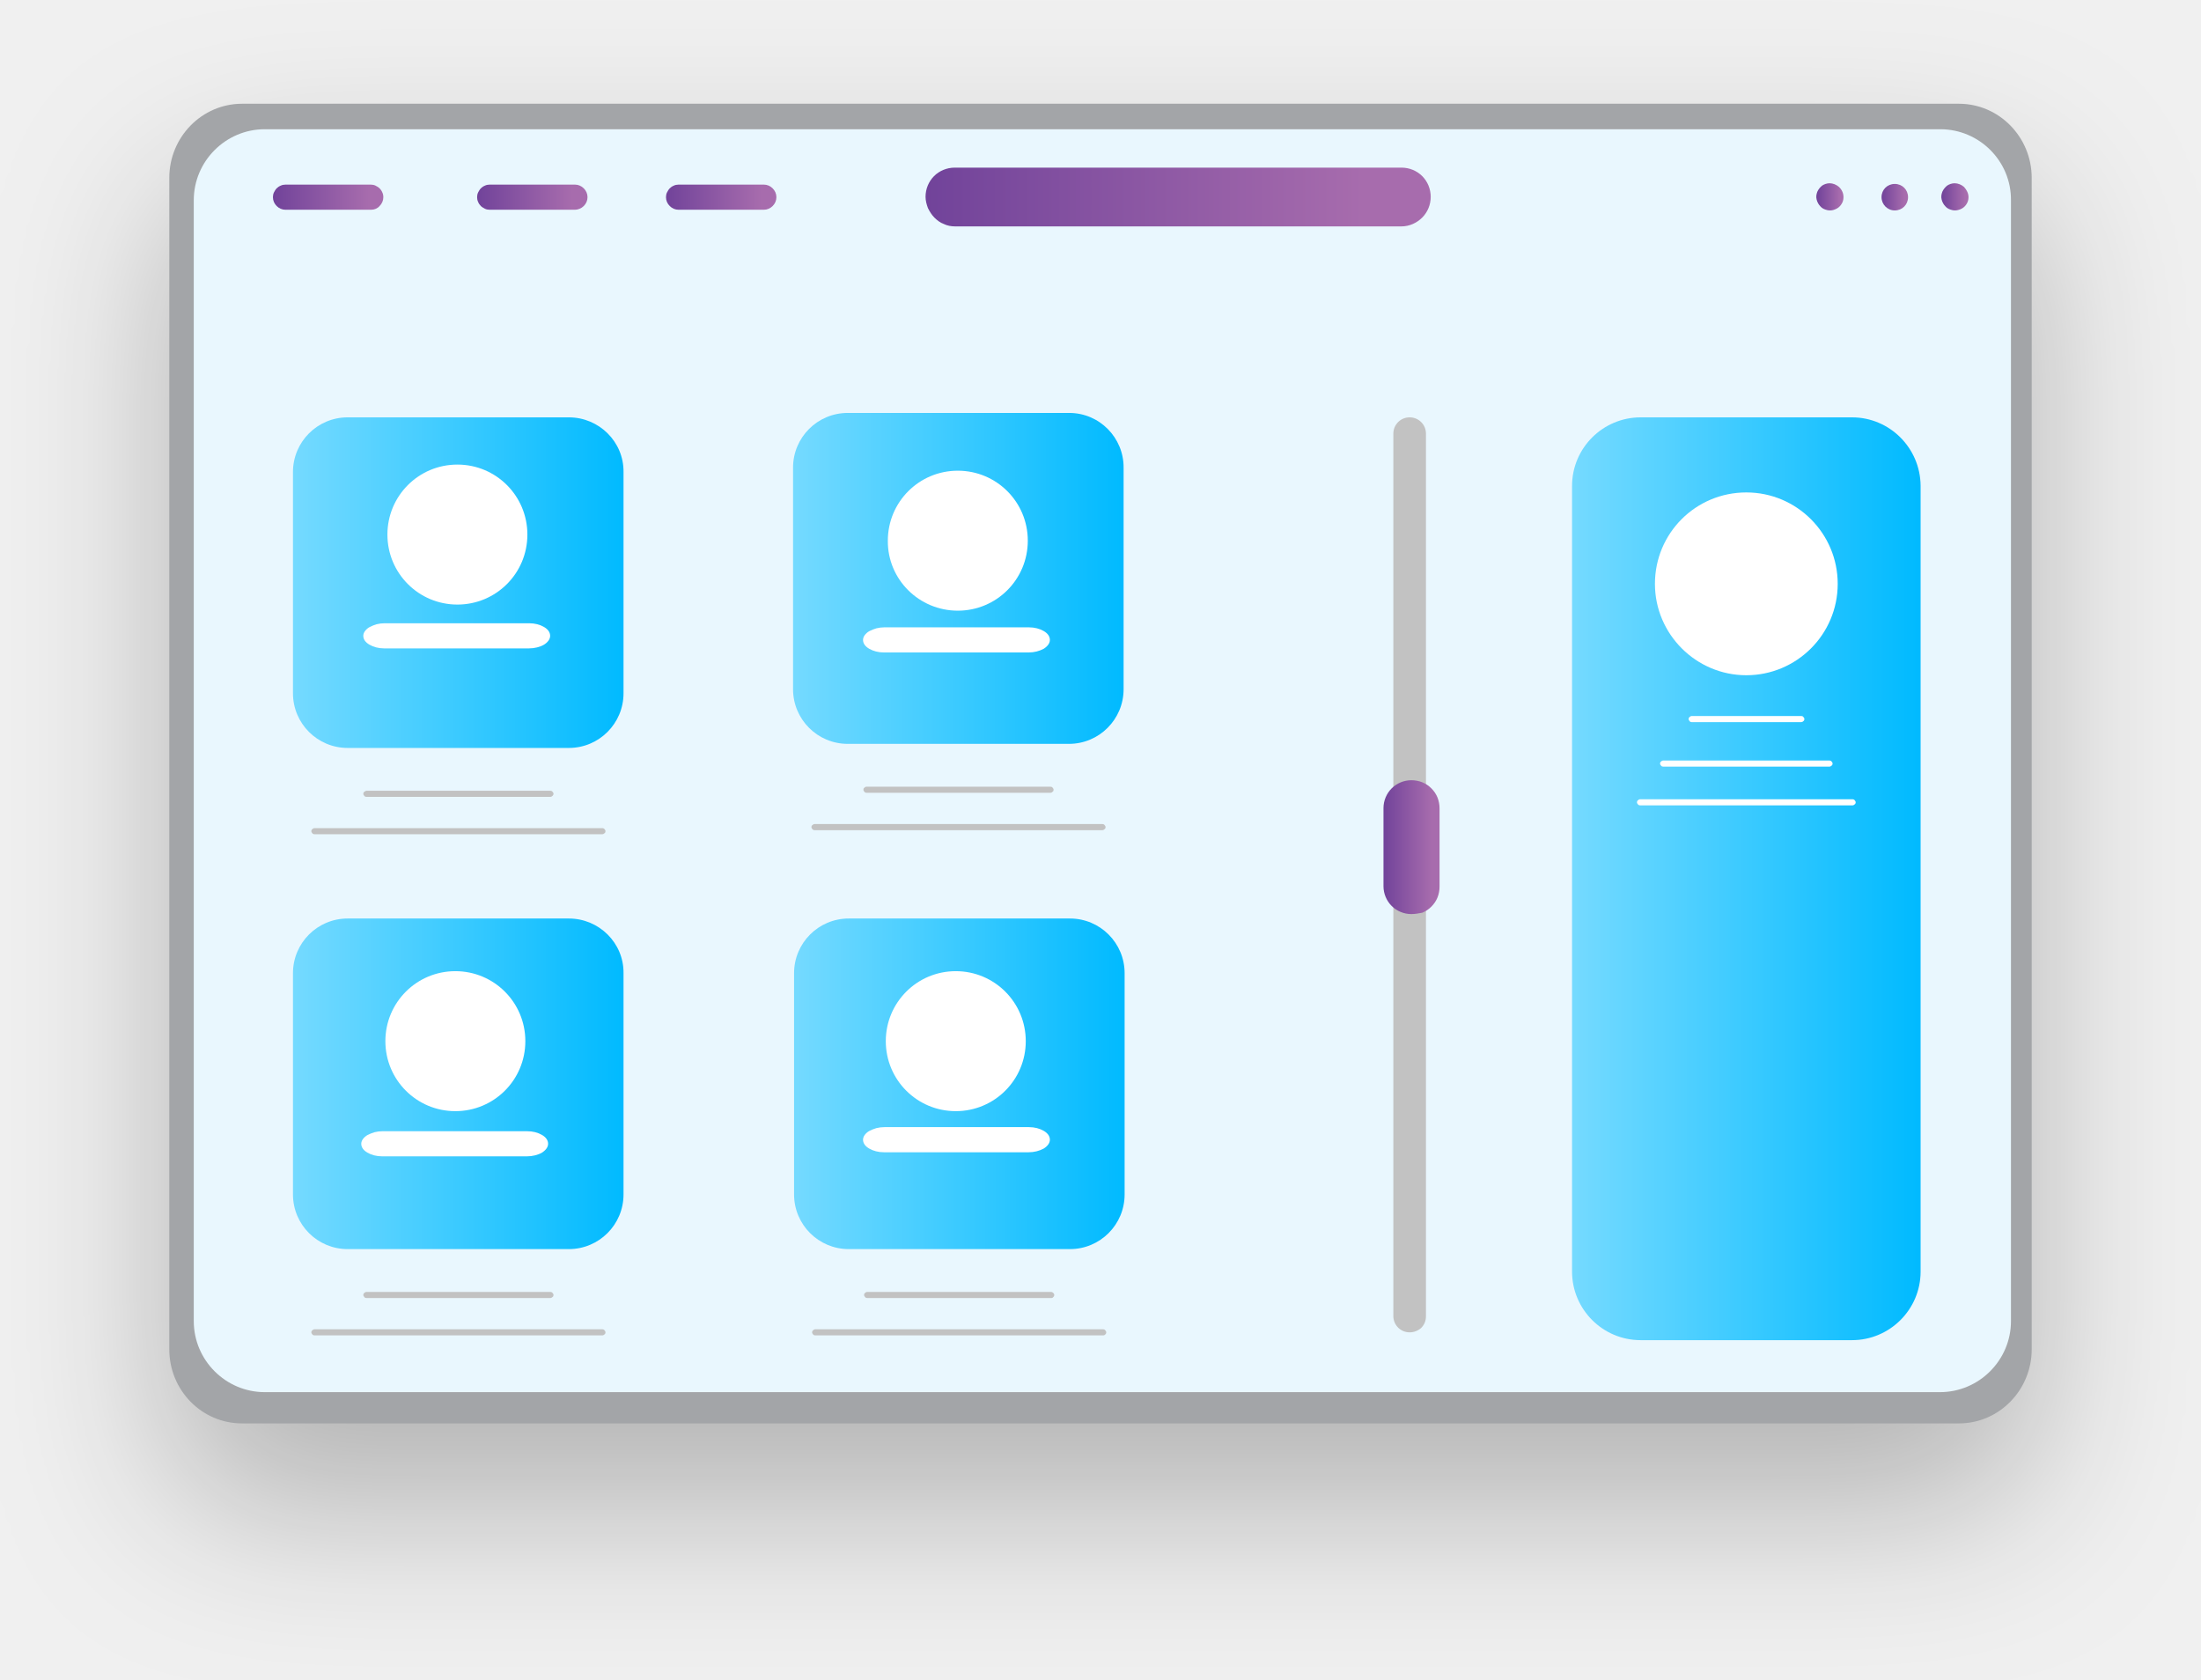
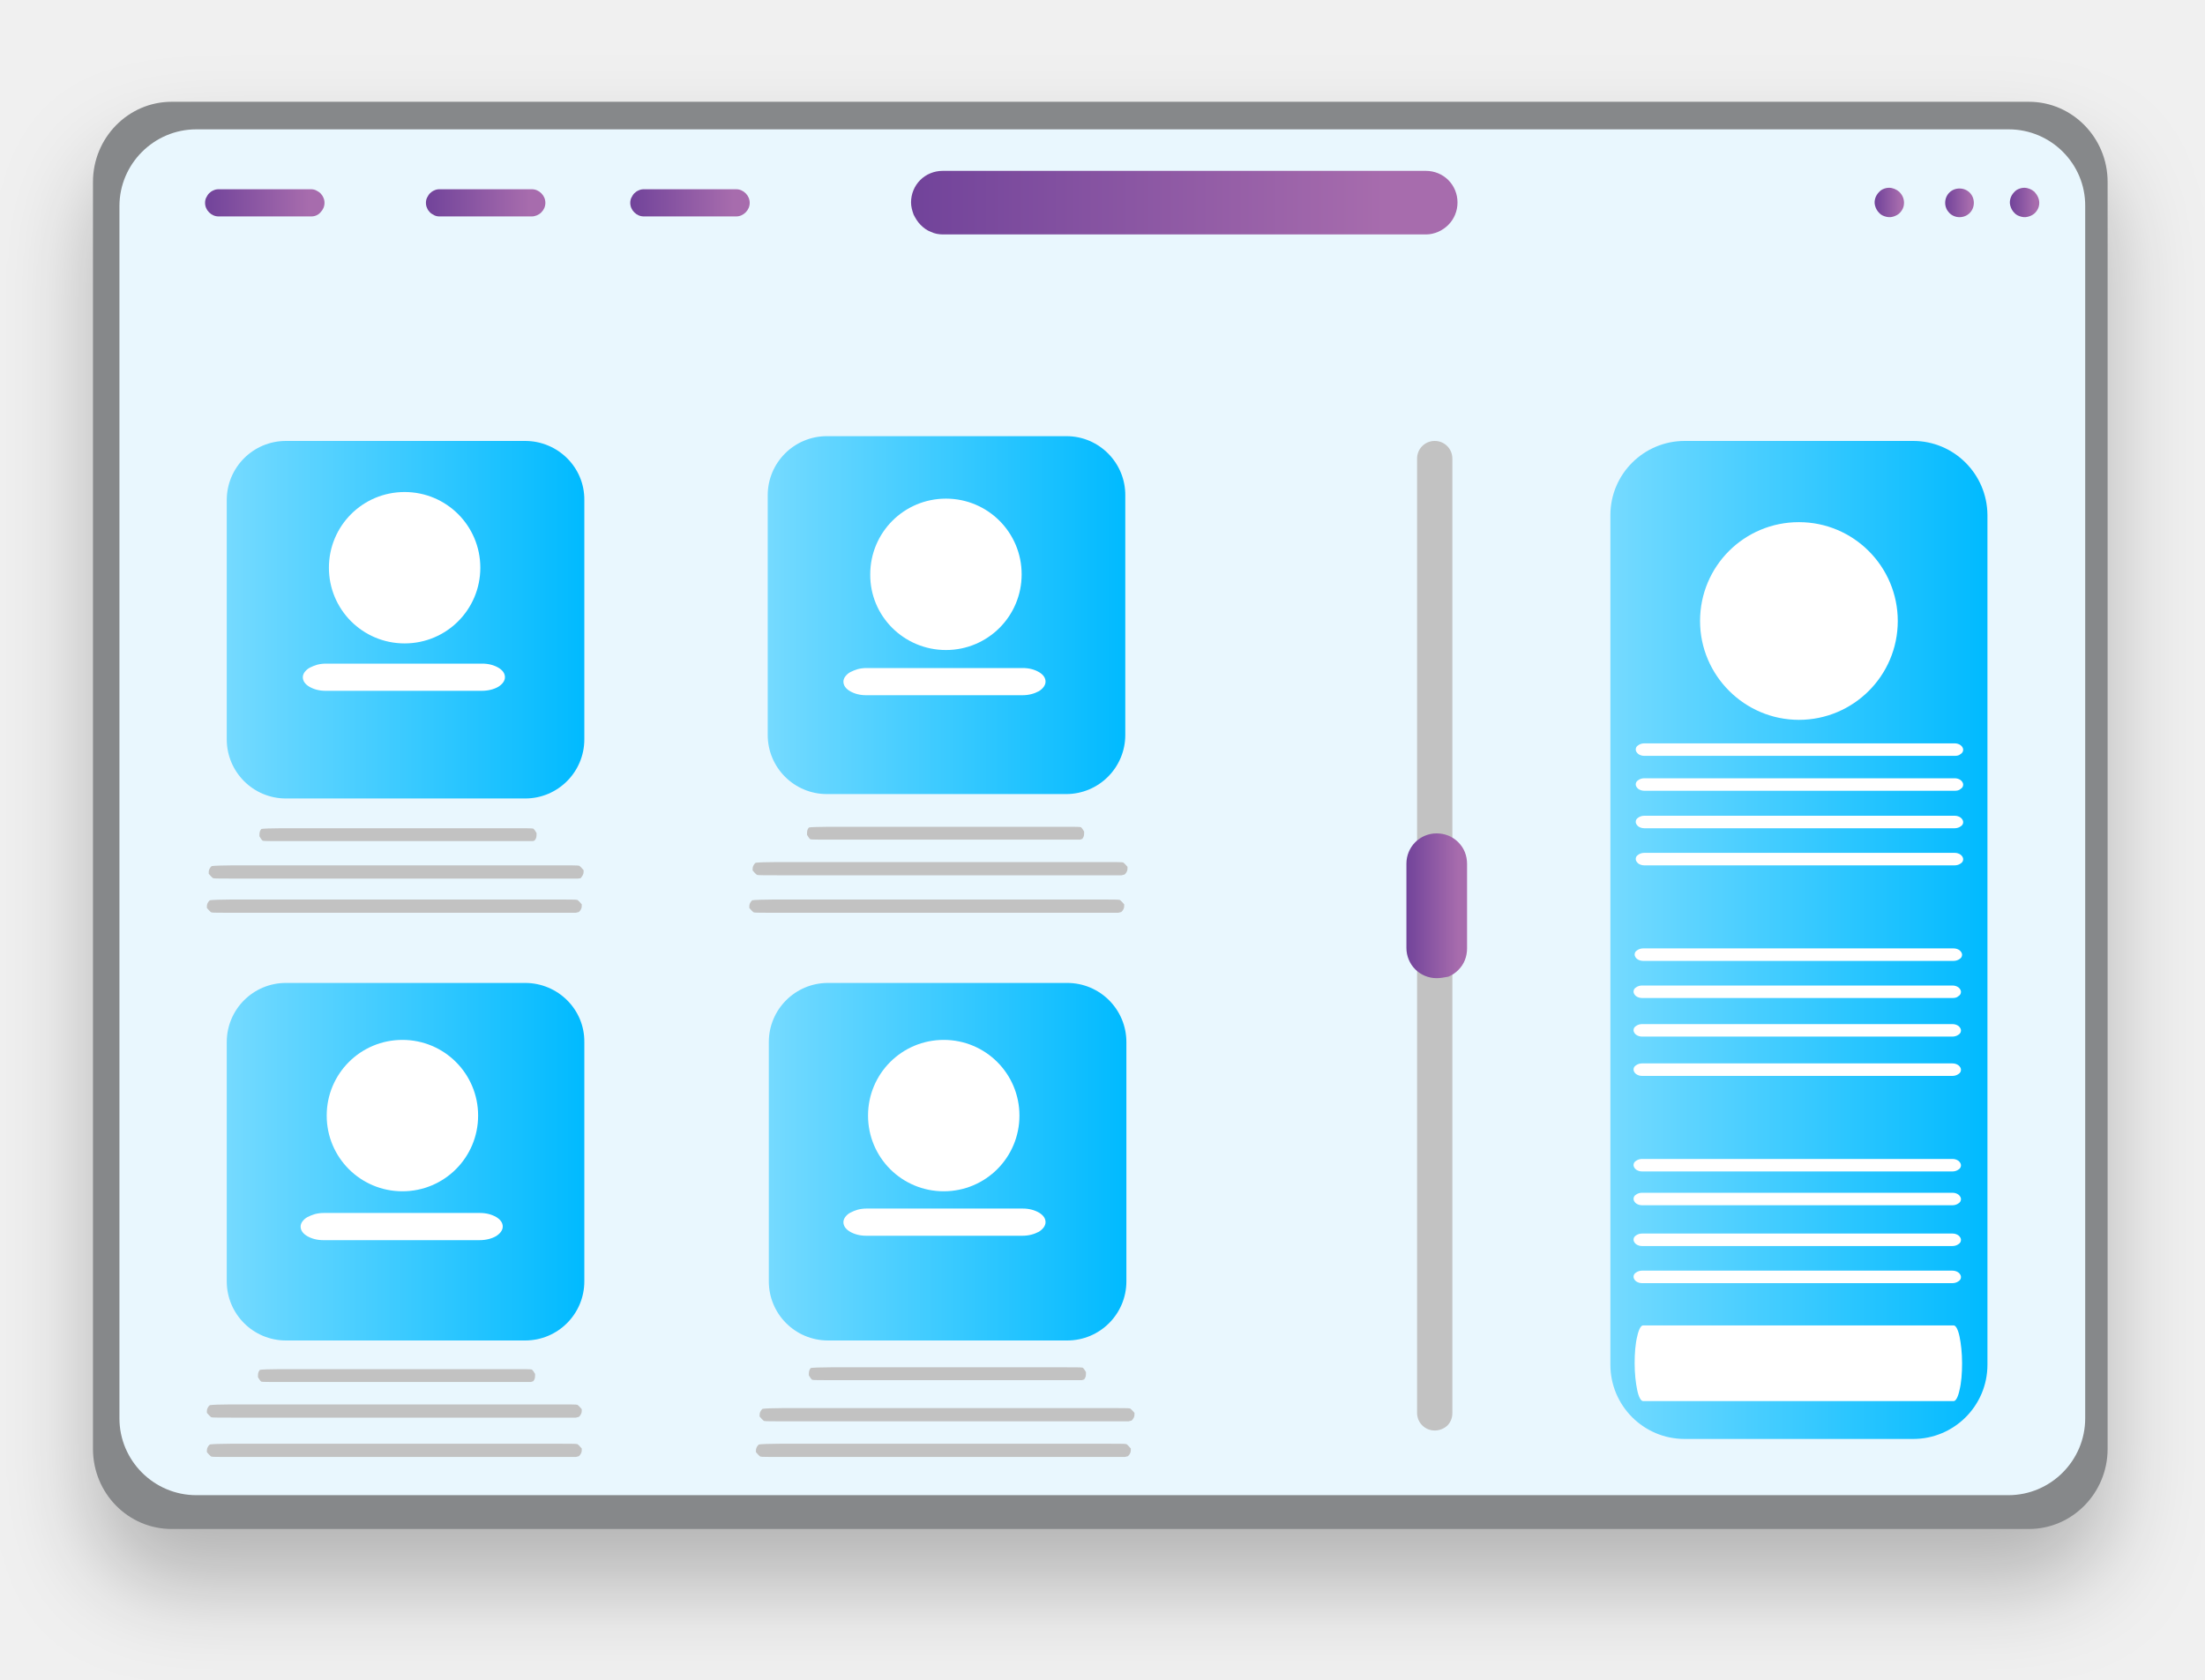
- <svg xmlns="http://www.w3.org/2000/svg" width="650" height="496" viewBox="0 0 650 496" fill="none">
+ <svg xmlns="http://www.w3.org/2000/svg" width="600" height="457" viewBox="0 0 600 457" fill="none">
  <g filter="url(#filter0_d)">
-     <path d="M578.53 30.635H71.47C59.632 30.635 50 40.467 50 52.507V398.439C50 410.579 59.632 420.311 71.47 420.311H578.53C590.368 420.311 600 410.478 600 398.439V52.507C600 40.467 590.368 30.635 578.53 30.635Z" fill="#A3A5A8" />
-     <path d="M573.012 38.16H78.192C66.654 38.16 57.224 47.59 57.224 59.128V390.112C57.224 401.649 66.654 411.08 78.192 411.08H572.911C584.449 411.08 593.88 401.649 593.88 390.112V59.128C593.98 47.59 584.549 38.16 573.012 38.16Z" fill="#E9F7FE" />
-     <path d="M109.595 61.937H84.312C83.309 61.937 82.406 61.536 81.704 60.833C81.001 60.131 80.6 59.228 80.6 58.225C80.6 57.723 80.7 57.222 80.901 56.82C81.102 56.419 81.403 55.917 81.704 55.616C82.005 55.315 82.406 55.014 82.908 54.814C83.309 54.613 83.811 54.513 84.312 54.513H109.495C109.996 54.513 110.498 54.613 110.899 54.814C111.301 55.014 111.802 55.315 112.103 55.616C112.404 55.917 112.705 56.319 112.906 56.82C113.106 57.222 113.207 57.723 113.207 58.225C113.207 59.228 112.805 60.131 112.103 60.833C111.501 61.536 110.598 61.937 109.595 61.937Z" fill="url(#paint0_linear)" />
-     <path d="M169.792 61.937H144.61C144.108 61.937 143.606 61.837 143.205 61.636C142.804 61.435 142.302 61.134 142.001 60.833C141.7 60.532 141.399 60.131 141.198 59.629C140.998 59.228 140.897 58.727 140.897 58.225C140.897 57.723 140.998 57.222 141.198 56.82C141.399 56.419 141.7 55.917 142.001 55.616C142.302 55.315 142.703 55.014 143.205 54.814C143.606 54.613 144.108 54.513 144.61 54.513H169.792C170.795 54.513 171.698 54.914 172.401 55.616C173.103 56.319 173.504 57.222 173.504 58.225C173.504 59.228 173.103 60.131 172.401 60.833C171.698 61.536 170.695 61.937 169.792 61.937Z" fill="url(#paint1_linear)" />
-     <path d="M225.574 61.937H200.392C199.389 61.937 198.486 61.536 197.784 60.833C197.081 60.131 196.68 59.228 196.68 58.225C196.68 57.723 196.78 57.222 196.981 56.82C197.182 56.419 197.483 55.917 197.784 55.616C198.085 55.315 198.486 55.014 198.987 54.814C199.389 54.613 199.89 54.513 200.392 54.513H225.574C226.578 54.513 227.481 54.914 228.183 55.616C228.885 56.319 229.287 57.222 229.287 58.225C229.287 59.228 228.885 60.131 228.183 60.833C227.481 61.536 226.578 61.937 225.574 61.937Z" fill="url(#paint2_linear)" />
-     <path d="M413.891 66.853H282.06C280.956 66.853 279.752 66.653 278.749 66.151C277.645 65.75 276.742 65.047 275.939 64.245C275.137 63.442 274.535 62.439 274.033 61.436C273.632 60.332 273.331 59.228 273.331 58.125C273.331 55.817 274.234 53.61 275.839 52.005C277.444 50.4 279.652 49.497 281.959 49.497H413.891C416.198 49.497 418.406 50.4 420.011 52.005C421.616 53.61 422.519 55.817 422.519 58.125C422.519 60.432 421.616 62.64 420.011 64.245C418.406 65.85 416.198 66.853 413.891 66.853Z" fill="url(#paint3_linear)" />
-     <path d="M544.418 58.225C544.418 59.028 544.217 59.73 543.716 60.432C543.315 61.035 542.713 61.536 541.91 61.837C541.208 62.138 540.405 62.238 539.602 62.038C538.8 61.837 538.097 61.536 537.596 60.934C537.094 60.432 536.693 59.73 536.492 58.928C536.292 58.125 536.392 57.423 536.693 56.62C536.994 55.918 537.495 55.316 538.097 54.814C538.699 54.413 539.502 54.112 540.305 54.112C541.308 54.112 542.311 54.513 543.114 55.215C544.017 56.118 544.418 57.122 544.418 58.225Z" fill="url(#paint4_linear)" />
-     <path d="M559.568 62.138C561.775 62.138 563.481 60.432 563.481 58.225C563.481 56.018 561.775 54.312 559.568 54.312C557.361 54.312 555.655 56.018 555.655 58.225C555.655 60.332 557.361 62.138 559.568 62.138Z" fill="url(#paint5_linear)" />
-     <path d="M581.339 58.225C581.339 59.028 581.138 59.73 580.637 60.432C580.235 61.035 579.633 61.536 578.831 61.837C578.028 62.138 577.326 62.238 576.523 62.038C575.721 61.837 575.018 61.536 574.517 60.934C574.015 60.432 573.614 59.73 573.413 58.928C573.212 58.125 573.313 57.423 573.614 56.62C573.915 55.918 574.416 55.316 575.018 54.814C575.62 54.413 576.423 54.112 577.225 54.112C578.229 54.112 579.232 54.513 580.035 55.215C580.837 56.118 581.339 57.122 581.339 58.225Z" fill="url(#paint6_linear)" />
-     <path d="M167.986 123.238H102.672C93.743 123.238 86.519 130.461 86.519 139.391V204.704C86.519 213.634 93.743 220.857 102.672 220.857H167.986C176.915 220.857 184.139 213.634 184.139 204.704V139.391C184.239 130.461 176.915 123.238 167.986 123.238Z" fill="url(#paint7_linear)" />
-     <path d="M162.468 235.305H108.19C107.99 235.305 107.689 235.205 107.588 235.004C107.388 234.803 107.287 234.603 107.287 234.402C107.287 234.201 107.388 233.9 107.588 233.8C107.789 233.7 107.99 233.499 108.19 233.499H162.568C162.769 233.499 163.07 233.599 163.17 233.8C163.371 234.001 163.471 234.201 163.471 234.402C163.471 234.603 163.371 234.803 163.17 235.004C162.97 235.205 162.769 235.305 162.468 235.305Z" fill="#C2C2C2" />
-     <path d="M177.818 246.341H92.84C92.64 246.341 92.339 246.241 92.238 246.04C92.038 245.839 91.937 245.639 91.937 245.438C91.937 245.237 92.038 244.936 92.238 244.836C92.439 244.635 92.64 244.535 92.84 244.535H177.919C178.119 244.535 178.42 244.635 178.521 244.836C178.721 245.037 178.822 245.237 178.822 245.438C178.822 245.639 178.721 245.94 178.521 246.04C178.32 246.241 178.119 246.341 177.818 246.341Z" fill="#C2C2C2" />
-     <path d="M167.986 271.222H102.672C93.743 271.222 86.519 278.446 86.519 287.375V352.689C86.519 361.618 93.743 368.842 102.672 368.842H167.986C176.915 368.842 184.139 361.618 184.139 352.689V287.375C184.239 278.446 176.915 271.222 167.986 271.222Z" fill="url(#paint8_linear)" />
-     <path d="M162.468 383.289H108.19C107.99 383.289 107.689 383.189 107.588 382.988C107.388 382.787 107.287 382.587 107.287 382.386C107.287 382.185 107.388 381.884 107.588 381.784C107.789 381.583 107.99 381.483 108.19 381.483H162.568C162.769 381.483 163.07 381.583 163.17 381.784C163.371 381.985 163.471 382.185 163.471 382.386C163.471 382.587 163.371 382.888 163.17 382.988C162.97 383.189 162.769 383.289 162.468 383.289Z" fill="#C2C2C2" />
-     <path d="M177.818 394.325H92.84C92.64 394.325 92.339 394.225 92.238 394.024C92.038 393.823 91.937 393.623 91.937 393.422C91.937 393.221 92.038 392.92 92.238 392.82C92.439 392.619 92.64 392.519 92.84 392.519H177.919C178.119 392.519 178.42 392.619 178.521 392.82C178.721 393.021 178.822 393.221 178.822 393.422C178.822 393.623 178.721 393.924 178.521 394.024C178.32 394.225 178.119 394.325 177.818 394.325Z" fill="#C2C2C2" />
-     <path d="M315.971 271.222H250.657C241.728 271.222 234.504 278.446 234.504 287.375V352.689C234.504 361.618 241.728 368.842 250.657 368.842H315.971C324.9 368.842 332.123 361.618 332.123 352.689V287.375C332.123 278.446 324.9 271.222 315.971 271.222Z" fill="url(#paint9_linear)" />
-     <path d="M310.453 383.289H256.075C255.874 383.289 255.573 383.189 255.473 382.988C255.272 382.787 255.172 382.587 255.172 382.386C255.172 382.185 255.272 381.884 255.473 381.784C255.673 381.583 255.874 381.483 256.075 381.483H310.453C310.653 381.483 310.854 381.583 311.054 381.784C311.255 381.985 311.355 382.185 311.355 382.386C311.355 382.587 311.255 382.888 311.054 382.988C310.954 383.189 310.753 383.289 310.453 383.289Z" fill="#C2C2C2" />
-     <path d="M325.803 394.325H240.724C240.524 394.325 240.223 394.225 240.122 394.024C239.922 393.823 239.821 393.623 239.821 393.422C239.821 393.221 239.922 392.92 240.122 392.82C240.323 392.619 240.524 392.519 240.724 392.519H325.803C326.003 392.519 326.304 392.619 326.405 392.82C326.605 393.021 326.706 393.221 326.706 393.422C326.706 393.623 326.605 393.924 326.405 394.024C326.304 394.225 326.003 394.325 325.803 394.325Z" fill="#C2C2C2" />
-     <path d="M315.77 121.934H250.356C241.427 121.934 234.203 129.157 234.203 138.086V203.501C234.203 212.43 241.427 219.653 250.356 219.653H315.669C324.599 219.653 331.822 212.43 331.822 203.501V138.187C331.923 129.258 324.699 121.934 315.77 121.934Z" fill="url(#paint10_linear)" />
-     <path d="M310.252 234.101H255.874C255.673 234.101 255.372 234.001 255.272 233.8C255.071 233.599 254.971 233.399 254.971 233.198C254.971 232.997 255.071 232.696 255.272 232.596C255.472 232.395 255.673 232.295 255.874 232.295H310.252C310.452 232.295 310.753 232.395 310.854 232.596C311.054 232.797 311.155 232.997 311.155 233.198C311.155 233.399 311.054 233.7 310.854 233.8C310.653 234.001 310.452 234.101 310.252 234.101Z" fill="#C2C2C2" />
-     <path d="M325.602 245.137H240.524C240.323 245.137 240.022 245.037 239.922 244.836C239.721 244.635 239.621 244.435 239.621 244.234C239.621 244.033 239.721 243.732 239.922 243.632C240.122 243.431 240.323 243.331 240.524 243.331H325.602C325.803 243.331 326.104 243.431 326.204 243.632C326.405 243.833 326.505 244.033 326.505 244.234C326.505 244.435 326.405 244.736 326.204 244.836C326.003 245.037 325.803 245.137 325.602 245.137Z" fill="#C2C2C2" />
-     <path d="M416.299 393.422C414.995 393.422 413.791 392.92 412.888 392.017C411.985 391.114 411.483 389.911 411.483 388.606V128.054C411.483 126.749 411.985 125.545 412.888 124.642C413.791 123.739 414.995 123.238 416.299 123.238C417.603 123.238 418.807 123.739 419.71 124.642C420.613 125.545 421.115 126.749 421.115 128.054V388.707C421.115 390.011 420.613 391.215 419.71 392.118C418.807 392.92 417.603 393.422 416.299 393.422Z" fill="#C2C2C2" />
-     <path d="M416.8 269.918C414.593 269.918 412.486 269.015 410.981 267.51C409.476 266.005 408.573 263.898 408.573 261.691V238.616C408.573 236.408 409.476 234.301 410.981 232.797C412.486 231.292 414.593 230.389 416.8 230.389C417.904 230.389 419.008 230.589 420.011 230.991C421.014 231.392 421.917 231.994 422.72 232.797C423.522 233.599 424.124 234.502 424.526 235.505C424.927 236.509 425.128 237.612 425.128 238.716V261.791C425.128 262.895 424.927 263.999 424.526 265.002C424.124 266.005 423.522 266.908 422.72 267.711C421.917 268.513 421.014 269.115 420.011 269.517C418.907 269.717 417.904 269.918 416.8 269.918Z" fill="url(#paint11_linear)" />
-     <path d="M546.926 123.238H484.522C473.385 123.238 464.256 132.267 464.256 143.504V375.463C464.256 386.6 473.285 395.73 484.522 395.73H546.926C558.063 395.73 567.193 386.7 567.193 375.463V143.404C567.092 132.267 558.063 123.238 546.926 123.238Z" fill="url(#paint12_linear)" />
-     <path d="M515.724 199.387C530.573 199.387 542.713 187.347 542.713 172.398C542.713 157.55 530.673 145.41 515.724 145.41C500.775 145.41 488.736 157.45 488.736 172.398C488.736 187.247 500.876 199.387 515.724 199.387Z" fill="white" />
-     <path d="M135.079 178.519C146.516 178.519 155.746 169.289 155.746 157.851C155.746 146.414 146.516 137.184 135.079 137.184C123.641 137.184 114.411 146.414 114.411 157.851C114.411 169.289 123.641 178.519 135.079 178.519Z" fill="white" />
-     <path d="M282.862 180.325C294.3 180.325 303.53 171.095 303.53 159.657C303.53 148.22 294.3 138.99 282.862 138.99C271.425 138.99 262.195 148.22 262.195 159.657C262.094 171.095 271.425 180.325 282.862 180.325Z" fill="white" />
-     <path d="M134.476 328.109C145.914 328.109 155.144 318.879 155.144 307.441C155.144 296.004 145.914 286.773 134.476 286.773C123.039 286.773 113.809 296.004 113.809 307.441C113.809 318.879 123.039 328.109 134.476 328.109Z" fill="white" />
-     <path d="M282.26 328.109C293.698 328.109 302.928 318.879 302.928 307.441C302.928 296.004 293.698 286.773 282.26 286.773C270.823 286.773 261.593 296.004 261.593 307.441C261.593 318.879 270.823 328.109 282.26 328.109Z" fill="white" />
-     <path d="M531.977 213.233H499.571C499.371 213.233 499.07 213.132 498.969 212.932C498.769 212.731 498.668 212.53 498.668 212.33C498.668 212.129 498.769 211.828 498.969 211.728C499.17 211.527 499.371 211.427 499.571 211.427H531.977C532.178 211.427 532.479 211.527 532.579 211.728C532.78 211.928 532.88 212.129 532.88 212.33C532.88 212.53 532.78 212.831 532.579 212.932C532.379 213.132 532.178 213.233 531.977 213.233Z" fill="white" />
-     <path d="M540.305 226.375H491.144C490.943 226.375 490.642 226.275 490.542 226.074C490.341 225.874 490.241 225.673 490.241 225.472C490.241 225.272 490.341 224.971 490.542 224.87C490.742 224.67 490.943 224.569 491.144 224.569H540.305C540.505 224.569 540.806 224.67 540.907 224.87C541.107 225.071 541.208 225.272 541.208 225.472C541.208 225.673 541.107 225.974 540.907 226.074C540.706 226.275 540.505 226.375 540.305 226.375Z" fill="white" />
-     <path d="M547.127 237.813H484.321C484.121 237.813 483.82 237.712 483.719 237.512C483.519 237.311 483.418 237.11 483.418 236.91C483.418 236.709 483.519 236.408 483.719 236.308C483.92 236.107 484.121 236.007 484.321 236.007H547.127C547.328 236.007 547.629 236.107 547.729 236.308C547.93 236.508 548.03 236.709 548.03 236.91C548.03 237.11 547.93 237.411 547.729 237.512C547.528 237.712 547.328 237.813 547.127 237.813Z" fill="white" />
-     <path d="M156.147 191.461H113.508C111.802 191.461 110.297 191.06 109.093 190.358C107.889 189.655 107.287 188.753 107.287 187.749C107.287 187.248 107.488 186.746 107.789 186.345C108.09 185.943 108.592 185.442 109.194 185.141C109.796 184.84 110.498 184.539 111.2 184.338C112.003 184.137 112.806 184.037 113.608 184.037H156.248C157.953 184.037 159.458 184.438 160.662 185.141C161.866 185.843 162.468 186.746 162.468 187.749C162.468 188.753 161.766 189.655 160.662 190.358C159.458 191.06 157.853 191.461 156.147 191.461Z" fill="white" />
-     <path d="M303.731 192.665H261.091C259.385 192.665 257.88 192.264 256.677 191.562C255.473 190.86 254.871 189.957 254.871 188.953C254.871 188.452 255.071 187.95 255.372 187.549C255.673 187.147 256.175 186.646 256.777 186.345C257.379 186.044 258.081 185.743 258.783 185.542C259.586 185.342 260.389 185.241 261.191 185.241H303.831C305.536 185.241 307.041 185.643 308.245 186.345C309.449 187.047 310.051 187.95 310.051 188.953C310.051 189.957 309.349 190.86 308.245 191.562C306.941 192.264 305.436 192.665 303.731 192.665Z" fill="white" />
-     <path d="M155.545 341.452H112.906C111.2 341.452 109.695 341.051 108.491 340.348C107.288 339.646 106.686 338.743 106.686 337.74C106.686 337.238 106.886 336.737 107.187 336.335C107.488 335.934 107.99 335.432 108.592 335.131C109.194 334.83 109.896 334.529 110.598 334.329C111.401 334.128 112.204 334.028 113.006 334.028H155.646C157.351 334.028 158.856 334.429 160.06 335.131C161.264 335.834 161.866 336.737 161.866 337.74C161.866 338.743 161.164 339.646 160.06 340.348C158.856 341.051 157.251 341.452 155.545 341.452Z" fill="white" />
-     <path d="M303.731 340.249H261.091C259.385 340.249 257.88 339.847 256.677 339.145C255.473 338.443 254.871 337.54 254.871 336.536C254.871 336.035 255.071 335.533 255.372 335.132C255.673 334.73 256.175 334.229 256.777 333.928C257.379 333.627 258.081 333.326 258.783 333.125C259.586 332.925 260.389 332.824 261.191 332.824H303.831C305.536 332.824 307.041 333.226 308.245 333.928C309.449 334.63 310.051 335.533 310.051 336.536C310.051 337.54 309.349 338.443 308.245 339.145C306.941 339.847 305.436 340.249 303.731 340.249Z" fill="white" />
+     <path d="M552.1 27.7H46.7C34.9 27.7 25.3 37.5 25.3 49.5V394.3C25.3 406.4 34.9 416.1 46.7 416.1H552.1C563.9 416.1 573.5 406.3 573.5 394.3V49.5C573.5 37.5 563.9 27.7 552.1 27.7Z" fill="#86888A" />
+     <path d="M546.6 35.2H53.4C41.9 35.2 32.5 44.6 32.5 56.1V386C32.5 397.5 41.9 406.9 53.4 406.9H546.5C558 406.9 567.4 397.5 567.4 386V56.1C567.5 44.6 558.1 35.2 546.6 35.2Z" fill="#E9F7FE" />
+     <path d="M84.7 58.9H59.5C58.5 58.9 57.6 58.5 56.9 57.8C56.2 57.1 55.8 56.2 55.8 55.2C55.8 54.7 55.9 54.2 56.1 53.8C56.3 53.4 56.6 52.9 56.9 52.6C57.2 52.3 57.6 52 58.1 51.8C58.5 51.6 59 51.5 59.5 51.5H84.6C85.1 51.5 85.6 51.6 86 51.8C86.4 52 86.9 52.3 87.2 52.6C87.5 52.9 87.8 53.3 88 53.8C88.2 54.2 88.3 54.7 88.3 55.2C88.3 56.2 87.9 57.1 87.2 57.8C86.6 58.5 85.7 58.9 84.7 58.9Z" fill="url(#paint0_linear)" />
+     <path d="M144.7 58.9H119.6C119.1 58.9 118.6 58.8 118.2 58.6C117.8 58.4 117.3 58.1 117 57.8C116.7 57.5 116.4 57.1 116.2 56.6C116 56.2 115.9 55.7 115.9 55.2C115.9 54.7 116 54.2 116.2 53.8C116.4 53.4 116.7 52.9 117 52.6C117.3 52.3 117.7 52 118.2 51.8C118.6 51.6 119.1 51.5 119.6 51.5H144.7C145.7 51.5 146.6 51.9 147.3 52.6C148 53.3 148.4 54.2 148.4 55.2C148.4 56.2 148 57.1 147.3 57.8C146.6 58.5 145.6 58.9 144.7 58.9Z" fill="url(#paint1_linear)" />
+     <path d="M200.3 58.9H175.2C174.2 58.9 173.3 58.5 172.6 57.8C171.9 57.1 171.5 56.2 171.5 55.2C171.5 54.7 171.6 54.2 171.8 53.8C172 53.4 172.3 52.9 172.6 52.6C172.9 52.3 173.3 52 173.8 51.8C174.2 51.6 174.7 51.5 175.2 51.5H200.3C201.3 51.5 202.2 51.9 202.9 52.6C203.6 53.3 204 54.2 204 55.2C204 56.2 203.6 57.1 202.9 57.8C202.2 58.5 201.3 58.9 200.3 58.9Z" fill="url(#paint2_linear)" />
+     <path d="M388 63.8H256.6C255.5 63.8 254.3 63.6 253.3 63.1C252.2 62.7 251.3 62 250.5 61.2C249.7 60.4 249.1 59.4 248.6 58.4C248.2 57.3 247.9 56.2 247.9 55.1C247.9 52.8 248.8 50.6 250.4 49C252 47.4 254.2 46.5 256.5 46.5H388C390.3 46.5 392.5 47.4 394.1 49C395.7 50.6 396.6 52.8 396.6 55.1C396.6 57.4 395.7 59.6 394.1 61.2C392.5 62.8 390.3 63.8 388 63.8Z" fill="url(#paint3_linear)" />
+     <path d="M518.1 55.2C518.1 56 517.9 56.7 517.4 57.4C517 58 516.4 58.5 515.6 58.8C514.9 59.1 514.1 59.2 513.3 59C512.5 58.8 511.8 58.5 511.3 57.9C510.8 57.4 510.4 56.7 510.2 55.9C510 55.1 510.1 54.4 510.4 53.6C510.7 52.9 511.2 52.3 511.8 51.8C512.4 51.4 513.2 51.1 514 51.1C515 51.1 516 51.5 516.8 52.2C517.7 53.1 518.1 54.1 518.1 55.2Z" fill="url(#paint4_linear)" />
+     <path d="M533.2 59.1C535.4 59.1 537.1 57.4 537.1 55.2C537.1 53 535.4 51.3 533.2 51.3C531 51.3 529.3 53 529.3 55.2C529.3 57.3 531 59.1 533.2 59.1Z" fill="url(#paint5_linear)" />
+     <path d="M554.9 55.2C554.9 56 554.7 56.7 554.2 57.4C553.8 58 553.2 58.5 552.4 58.8C551.6 59.1 550.9 59.2 550.1 59C549.3 58.8 548.6 58.5 548.1 57.9C547.6 57.4 547.2 56.7 547 55.9C546.8 55.1 546.9 54.4 547.2 53.6C547.5 52.9 548 52.3 548.6 51.8C549.2 51.4 550 51.1 550.8 51.1C551.8 51.1 552.8 51.5 553.6 52.2C554.4 53.1 554.9 54.1 554.9 55.2Z" fill="url(#paint6_linear)" />
+     <path d="M142.9 120H77.8C68.9 120 61.7 127.2 61.7 136.1V201.2C61.7 210.1 68.9 217.3 77.8 217.3H142.9C151.8 217.3 159 210.1 159 201.2V136.1C159.1 127.2 151.8 120 142.9 120Z" fill="url(#paint7_linear)" />
+     <path d="M144.9 228.9C144.9 228.9 142.7 228.9 139.9 228.9H76.8C74 228.9 71.7 228.9 71.5 228.8C71.3 228.7 70.8 228 70.6 227.6C70.6 227.6 70.6 227.6 70.6 227.1C70.6 226.6 70.7 226.2 70.9 225.9C71.1 225.6 71.1 225.6 71.1 225.6C71.4 225.5 74 225.4 76.7 225.4H139.8C142.6 225.4 144.9 225.4 145.1 225.5C145.3 225.6 145.8 226.3 146 226.7C146 226.7 146 226.7 146 227.2C146 227.7 145.9 228.1 145.7 228.4C145.5 228.7 145.5 228.7 145.5 228.7C145.2 228.9 144.9 228.9 144.9 228.9Z" fill="#C2C2C2" />
+     <path d="M293.9 228.5C293.9 228.5 291.7 228.5 288.9 228.5H225.8C223 228.5 220.7 228.5 220.5 228.4C220.3 228.3 219.8 227.6 219.6 227.2C219.6 227.2 219.6 227.2 219.6 226.7C219.6 226.2 219.7 225.8 219.9 225.5C220.1 225.2 220.1 225.2 220.1 225.2C220.4 225.1 223 225 225.7 225H288.8C291.6 225 293.9 225 294.1 225.1C294.3 225.2 294.8 225.9 295 226.3C295 226.3 295 226.3 295 226.8C295 227.3 294.9 227.7 294.7 228C294.5 228.3 294.5 228.3 294.5 228.3C294.2 228.4 293.9 228.5 293.9 228.5Z" fill="#C2C2C2" />
+     <path d="M144.5 376.1C144.5 376.1 142.3 376.1 139.5 376.1H76.4C73.6 376.1 71.3 376.1 71.1 376C70.9 375.9 70.4 375.2 70.2 374.8C70.2 374.8 70.2 374.8 70.2 374.3C70.2 373.8 70.3 373.4 70.5 373.1C70.7 372.8 70.7 372.8 70.7 372.8C71 372.7 73.6 372.6 76.3 372.6H139.4C142.2 372.6 144.5 372.6 144.7 372.7C144.9 372.8 145.4 373.5 145.6 373.9C145.6 373.9 145.6 373.9 145.6 374.4C145.6 374.9 145.5 375.3 145.3 375.6C145.1 375.9 145.1 375.9 145.1 375.9C144.7 376 144.5 376.1 144.5 376.1Z" fill="#C2C2C2" />
+     <path d="M294.4 375.6C294.4 375.6 292.2 375.6 289.4 375.6H226.3C223.5 375.6 221.2 375.6 221 375.5C220.8 375.4 220.3 374.7 220.1 374.3C220.1 374.3 220.1 374.3 220.1 373.8C220.1 373.3 220.2 372.9 220.4 372.6C220.6 372.3 220.6 372.3 220.6 372.3C220.9 372.2 223.5 372.1 226.2 372.1H289.3C292.1 372.1 294.4 372.1 294.6 372.2C294.8 372.3 295.3 373 295.5 373.4C295.5 373.4 295.5 373.4 295.5 373.9C295.5 374.4 295.4 374.8 295.2 375.1C295 375.4 295 375.4 295 375.4C294.7 375.5 294.4 375.6 294.4 375.6Z" fill="#C2C2C2" />
+     <path d="M156.7 385.8C156.7 385.8 154.5 385.8 151.7 385.8H62.9C60.1 385.8 57.7 385.8 57.5 385.7C57.3 385.6 56.6 384.9 56.3 384.5C56.3 384.5 56.3 384.5 56.3 384C56.3 383.5 56.5 383.1 56.8 382.7C57.1 382.4 57.1 382.4 57.1 382.4C57.6 382.3 60.2 382.2 62.9 382.2H151.7C154.5 382.2 156.9 382.2 157.1 382.3C157.3 382.4 158 383.1 158.3 383.5C158.3 383.5 158.3 383.5 158.3 384C158.3 384.5 158.1 384.9 157.8 385.3C157.5 385.6 157.5 385.6 157.5 385.6C157.1 385.7 156.7 385.8 156.7 385.8Z" fill="#C2C2C2" />
+     <path d="M306.1 396.5C306.1 396.5 303.9 396.5 301.1 396.5H212.3C209.5 396.5 207.1 396.5 206.9 396.4C206.7 396.3 206 395.6 205.7 395.2C205.7 395.2 205.7 395.2 205.7 394.7C205.7 394.2 205.9 393.8 206.2 393.4C206.5 393.1 206.5 393.1 206.5 393.1C207 393 209.6 392.9 212.3 392.9H301.1C303.9 392.9 306.3 392.9 306.5 393C306.7 393.1 307.4 393.8 307.7 394.2C307.7 394.2 307.7 394.2 307.7 394.7C307.7 395.2 307.5 395.6 307.2 396C306.9 396.3 306.9 396.3 306.9 396.3C306.5 396.4 306.1 396.5 306.1 396.5Z" fill="#C2C2C2" />
+     <path d="M307.1 386.8C307.1 386.8 304.9 386.8 302.1 386.8H213.3C210.5 386.8 208.1 386.8 207.9 386.7C207.7 386.6 207 385.9 206.7 385.5C206.7 385.5 206.7 385.5 206.7 385C206.7 384.5 206.9 384.1 207.2 383.7C207.5 383.4 207.5 383.4 207.5 383.4C208 383.3 210.6 383.2 213.3 383.2H302.1C304.9 383.2 307.3 383.2 307.5 383.3C307.7 383.4 308.4 384.1 308.7 384.5C308.7 384.5 308.7 384.5 308.7 385C308.7 385.5 308.5 385.9 308.2 386.3C307.9 386.6 307.9 386.6 307.9 386.6C307.5 386.7 307.1 386.8 307.1 386.8Z" fill="#C2C2C2" />
+     <path d="M157.2 239.1C157.2 239.1 155 239.1 152.2 239.1H63.4C60.6 239.1 58.2 239.1 58 239C57.8 238.9 57.1 238.2 56.8 237.8C56.8 237.8 56.8 237.8 56.8 237.3C56.8 236.8 57 236.4 57.3 236C57.6 235.7 57.6 235.7 57.6 235.7C58.1 235.6 60.7 235.5 63.4 235.5H152.2C155 235.5 157.4 235.5 157.6 235.6C157.8 235.7 158.5 236.4 158.8 236.8C158.8 236.8 158.8 236.8 158.8 237.3C158.8 237.8 158.6 238.2 158.3 238.6C158 239 158 239 158 239C157.5 239.1 157.2 239.1 157.2 239.1Z" fill="#C2C2C2" />
+     <path d="M156.7 396.5C156.7 396.5 154.5 396.5 151.7 396.5H62.9C60.1 396.5 57.7 396.5 57.5 396.4C57.3 396.3 56.6 395.6 56.3 395.2C56.3 395.2 56.3 395.2 56.3 394.7C56.3 394.2 56.5 393.8 56.8 393.4C57.1 393.1 57.1 393.1 57.1 393.1C57.6 393 60.2 392.9 62.9 392.9H151.7C154.5 392.9 156.9 392.9 157.1 393C157.3 393.1 158 393.8 158.3 394.2C158.3 394.2 158.3 394.2 158.3 394.7C158.3 395.2 158.1 395.6 157.8 396C157.5 396.3 157.5 396.3 157.5 396.3C157.1 396.4 156.7 396.5 156.7 396.5Z" fill="#C2C2C2" />
+     <path d="M305.2 238.2C305.2 238.2 303 238.2 300.2 238.2H211.4C208.6 238.2 206.2 238.2 206 238.1C205.8 238 205.1 237.3 204.8 236.9C204.8 236.9 204.8 236.9 204.8 236.4C204.8 235.9 205 235.5 205.3 235.1C205.6 234.8 205.6 234.8 205.6 234.8C206.1 234.7 208.7 234.6 211.4 234.6H300.2C303 234.6 305.4 234.6 305.6 234.7C305.8 234.8 306.5 235.5 306.8 235.9C306.8 235.9 306.8 235.9 306.8 236.4C306.8 236.9 306.6 237.3 306.3 237.7C306 238 306 238 306 238C305.6 238.1 305.2 238.2 305.2 238.2Z" fill="#C2C2C2" />
+     <path d="M304.3 248.4C304.3 248.4 302.1 248.4 299.3 248.4H210.5C207.7 248.4 205.3 248.4 205.1 248.3C204.9 248.2 204.2 247.5 203.9 247.1C203.9 247.1 203.9 247.1 203.9 246.6C203.9 246.1 204.1 245.7 204.4 245.3C204.7 245 204.7 245 204.7 245C205.2 244.9 207.8 244.8 210.5 244.8H299.3C302.1 244.8 304.5 244.8 304.7 244.9C304.9 245 305.6 245.7 305.9 246.1C305.9 246.1 305.9 246.1 305.9 246.6C305.9 247.1 305.7 247.5 305.4 247.9C305.1 248.2 305.1 248.2 305.1 248.2C304.7 248.3 304.3 248.4 304.3 248.4Z" fill="#C2C2C2" />
+     <path d="M156.7 248.4C156.7 248.4 154.5 248.4 151.7 248.4H62.9C60.1 248.4 57.7 248.4 57.5 248.3C57.3 248.2 56.6 247.5 56.3 247.1C56.3 247.1 56.3 247.1 56.3 246.6C56.3 246.1 56.5 245.7 56.8 245.3C57.1 245 57.1 245 57.1 245C57.6 244.9 60.2 244.8 62.9 244.8H151.7C154.5 244.8 156.9 244.8 157.1 244.9C157.3 245 158 245.7 158.3 246.1C158.3 246.1 158.3 246.1 158.3 246.6C158.3 247.1 158.1 247.5 157.8 247.9C157.5 248.2 157.5 248.2 157.5 248.2C157.1 248.3 156.7 248.4 156.7 248.4Z" fill="#C2C2C2" />
+     <path d="M142.9 267.5H77.8C68.9 267.5 61.7 274.7 61.7 283.6V348.7C61.7 357.6 68.9 364.8 77.8 364.8H142.9C151.8 364.8 159 357.6 159 348.7V283.6C159.1 274.7 151.8 267.5 142.9 267.5Z" fill="url(#paint8_linear)" />
+     <path d="M290.4 267.5H225.3C216.4 267.5 209.2 274.7 209.2 283.6V348.7C209.2 357.6 216.4 364.8 225.3 364.8H290.4C299.3 364.8 306.5 357.6 306.5 348.7V283.6C306.5 274.7 299.3 267.5 290.4 267.5Z" fill="url(#paint9_linear)" />
+     <path d="M290.2 118.7H225C216.1 118.7 208.9 125.9 208.9 134.8V200C208.9 208.9 216.1 216.1 225 216.1H290.1C299 216.1 306.2 208.9 306.2 200V134.9C306.3 126 299.1 118.7 290.2 118.7Z" fill="url(#paint10_linear)" />
+     <path d="M390.4 389.3C389.1 389.3 387.9 388.8 387 387.9C386.1 387 385.6 385.8 385.6 384.5V124.8C385.6 123.5 386.1 122.3 387 121.4C387.9 120.5 389.1 120 390.4 120C391.7 120 392.9 120.5 393.8 121.4C394.7 122.3 395.2 123.5 395.2 124.8V384.6C395.2 385.9 394.7 387.1 393.8 388C392.9 388.8 391.7 389.3 390.4 389.3Z" fill="#C2C2C2" />
+     <path d="M390.9 266.2C388.7 266.2 386.6 265.3 385.1 263.8C383.6 262.3 382.7 260.2 382.7 258V235C382.7 232.8 383.6 230.7 385.1 229.2C386.6 227.7 388.7 226.8 390.9 226.8C392 226.8 393.1 227 394.1 227.4C395.1 227.8 396 228.4 396.8 229.2C397.6 230 398.2 230.9 398.6 231.9C399 232.9 399.2 234 399.2 235.1V258.1C399.2 259.2 399 260.3 398.6 261.3C398.2 262.3 397.6 263.2 396.8 264C396 264.8 395.1 265.4 394.1 265.8C393 266 392 266.2 390.9 266.2Z" fill="url(#paint11_linear)" />
+     <path d="M520.6 120H458.4C447.3 120 438.2 129 438.2 140.2V371.4C438.2 382.5 447.2 391.6 458.4 391.6H520.6C531.7 391.6 540.8 382.6 540.8 371.4V140.1C540.7 129 531.7 120 520.6 120Z" fill="url(#paint12_linear)" />
+     <path d="M489.5 195.9C504.3 195.9 516.4 183.9 516.4 169C516.4 154.2 504.4 142.1 489.5 142.1C474.6 142.1 462.6 154.1 462.6 169C462.6 183.8 474.7 195.9 489.5 195.9Z" fill="white" />
+     <path d="M110.1 175.1C121.5 175.1 130.7 165.9 130.7 154.5C130.7 143.1 121.5 133.9 110.1 133.9C98.7 133.9 89.5 143.1 89.5 154.5C89.5 165.9 98.7 175.1 110.1 175.1Z" fill="white" />
+     <path d="M257.4 176.9C268.8 176.9 278 167.7 278 156.3C278 144.9 268.8 135.7 257.4 135.7C246 135.7 236.8 144.9 236.8 156.3C236.7 167.7 246 176.9 257.4 176.9Z" fill="white" />
+     <path d="M109.5 324.2C120.9 324.2 130.1 315 130.1 303.6C130.1 292.2 120.9 283 109.5 283C98.1 283 88.9 292.2 88.9 303.6C88.9 315 98.1 324.2 109.5 324.2Z" fill="white" />
+     <path d="M256.8 324.2C268.2 324.2 277.4 315 277.4 303.6C277.4 292.2 268.2 283 256.8 283C245.4 283 236.2 292.2 236.2 303.6C236.2 315 245.4 324.2 256.8 324.2Z" fill="white" />
+     <path d="M531.9 205.7H447.4C446.8 205.7 446.2 205.5 445.8 205.2C445.4 204.9 445.1 204.4 445.1 204C445.1 203.5 445.3 203.1 445.8 202.8C446.2 202.5 446.8 202.3 447.4 202.3H531.9C532.5 202.3 533.1 202.5 533.5 202.8C533.9 203.1 534.2 203.6 534.2 204C534.2 204.5 534 204.9 533.5 205.2C533.1 205.6 532.5 205.7 531.9 205.7Z" fill="white" />
+     <path d="M531.9 215.2H447.4C446.8 215.2 446.2 215 445.8 214.7C445.4 214.4 445.1 213.9 445.1 213.5C445.1 213 445.3 212.6 445.8 212.3C446.2 212 446.8 211.8 447.4 211.8H531.9C532.5 211.8 533.1 212 533.5 212.3C533.9 212.6 534.2 213.1 534.2 213.5C534.2 214 534 214.4 533.5 214.7C533.1 215.1 532.5 215.2 531.9 215.2Z" fill="white" />
+     <path d="M531.9 225.4H447.4C446.8 225.4 446.2 225.2 445.8 224.9C445.4 224.6 445.1 224.1 445.1 223.7C445.1 223.2 445.3 222.8 445.8 222.5C446.2 222.2 446.8 222 447.4 222H531.9C532.5 222 533.1 222.2 533.5 222.5C533.9 222.8 534.2 223.3 534.2 223.7C534.2 224.2 534 224.6 533.5 224.9C533.1 225.2 532.5 225.4 531.9 225.4Z" fill="white" />
+     <path d="M531.9 235.5H447.4C446.8 235.5 446.2 235.3 445.8 235C445.4 234.7 445.1 234.2 445.1 233.8C445.1 233.3 445.3 232.9 445.8 232.6C446.2 232.3 446.8 232.1 447.4 232.1H531.9C532.5 232.1 533.1 232.3 533.5 232.6C533.9 232.9 534.2 233.4 534.2 233.8C534.2 234.3 534 234.7 533.5 235C533.1 235.3 532.5 235.5 531.9 235.5Z" fill="white" />
+     <path d="M531.6 261.5H447.1C446.5 261.5 445.9 261.3 445.5 261C445.1 260.7 444.8 260.2 444.8 259.8C444.8 259.3 445 258.9 445.5 258.6C445.9 258.3 446.5 258.1 447.1 258.1H531.6C532.2 258.1 532.8 258.3 533.2 258.6C533.6 258.9 533.9 259.4 533.9 259.8C533.9 260.3 533.7 260.7 533.2 261C532.8 261.3 532.2 261.5 531.6 261.5Z" fill="white" />
+     <path d="M531.3 271.6H446.8C446.2 271.6 445.6 271.4 445.2 271.1C444.8 270.8 444.5 270.3 444.5 269.9C444.5 269.4 444.7 269 445.2 268.7C445.6 268.4 446.2 268.2 446.8 268.2H531.3C531.9 268.2 532.5 268.4 532.9 268.7C533.3 269 533.6 269.5 533.6 269.9C533.6 270.4 533.4 270.8 532.9 271.1C532.5 271.5 531.9 271.6 531.3 271.6Z" fill="white" />
+     <path d="M531.3 282.1H446.8C446.2 282.1 445.6 281.9 445.2 281.6C444.8 281.3 444.5 280.8 444.5 280.4C444.5 279.9 444.7 279.5 445.2 279.2C445.6 278.9 446.2 278.7 446.8 278.7H531.3C531.9 278.7 532.5 278.9 532.9 279.2C533.3 279.5 533.6 280 533.6 280.4C533.6 280.9 533.4 281.3 532.9 281.6C532.5 281.9 531.9 282.1 531.3 282.1Z" fill="white" />
+     <path d="M531.3 292.8H446.8C446.2 292.8 445.6 292.6 445.2 292.3C444.8 292 444.5 291.5 444.5 291.1C444.5 290.6 444.7 290.2 445.2 289.9C445.6 289.6 446.2 289.4 446.8 289.4H531.3C531.9 289.4 532.5 289.6 532.9 289.9C533.3 290.2 533.6 290.7 533.6 291.1C533.6 291.6 533.4 292 532.9 292.3C532.5 292.6 531.9 292.8 531.3 292.8Z" fill="white" />
+     <path d="M531.3 318.8H446.8C446.2 318.8 445.6 318.6 445.2 318.3C444.8 318 444.5 317.5 444.5 317.1C444.5 316.6 444.7 316.2 445.2 315.9C445.6 315.6 446.2 315.4 446.8 315.4H531.3C531.9 315.4 532.5 315.6 532.9 315.9C533.3 316.2 533.6 316.7 533.6 317.1C533.6 317.6 533.4 318 532.9 318.3C532.5 318.6 531.9 318.8 531.3 318.8Z" fill="white" />
+     <path d="M531.3 328H446.8C446.2 328 445.6 327.8 445.2 327.5C444.8 327.2 444.5 326.7 444.5 326.3C444.5 325.8 444.7 325.4 445.2 325.1C445.6 324.8 446.2 324.6 446.8 324.6H531.3C531.9 324.6 532.5 324.8 532.9 325.1C533.3 325.4 533.6 325.9 533.6 326.3C533.6 326.8 533.4 327.2 532.9 327.5C532.5 327.8 531.9 328 531.3 328Z" fill="white" />
+     <path d="M531.3 339.1H446.8C446.2 339.1 445.6 338.9 445.2 338.6C444.8 338.3 444.5 337.8 444.5 337.4C444.5 336.9 444.7 336.5 445.2 336.2C445.6 335.9 446.2 335.7 446.8 335.7H531.3C531.9 335.7 532.5 335.9 532.9 336.2C533.3 336.5 533.6 337 533.6 337.4C533.6 337.9 533.4 338.3 532.9 338.6C532.5 338.9 531.9 339.1 531.3 339.1Z" fill="white" />
+     <path d="M531.3 349.2H446.8C446.2 349.2 445.6 349 445.2 348.7C444.8 348.4 444.5 347.9 444.5 347.5C444.5 347 444.7 346.6 445.2 346.3C445.6 346 446.2 345.8 446.8 345.8H531.3C531.9 345.8 532.5 346 532.9 346.3C533.3 346.6 533.6 347.1 533.6 347.5C533.6 348 533.4 348.4 532.9 348.7C532.5 349 531.9 349.2 531.3 349.2Z" fill="white" />
+     <path d="M531.6 381.3H447.1C446.5 381.3 445.9 380.2 445.5 378.3C445.1 376.4 444.8 373.8 444.8 371C444.8 368.3 445 365.7 445.5 363.7C445.9 361.8 446.5 360.7 447.1 360.7H531.6C532.2 360.7 532.8 361.8 533.2 363.7C533.6 365.6 533.9 368.2 533.9 371C533.9 373.7 533.7 376.3 533.2 378.3C532.8 380.2 532.2 381.3 531.6 381.3Z" fill="white" />
+     <path d="M131.1 188H88.6C86.9 188 85.4 187.6 84.2 186.9C83 186.2 82.4 185.3 82.4 184.3C82.4 183.8 82.6 183.3 82.9 182.9C83.2 182.5 83.7 182 84.3 181.7C84.9 181.4 85.6 181.1 86.3 180.9C87.1 180.7 87.9 180.6 88.7 180.6H131.2C132.9 180.6 134.4 181 135.6 181.7C136.8 182.4 137.4 183.3 137.4 184.3C137.4 185.3 136.7 186.2 135.6 186.9C134.4 187.6 132.8 188 131.1 188Z" fill="white" />
+     <path d="M278.2 189.2H235.7C234 189.2 232.5 188.8 231.3 188.1C230.1 187.4 229.5 186.5 229.5 185.5C229.5 185 229.7 184.5 230 184.1C230.3 183.7 230.8 183.2 231.4 182.9C232 182.6 232.7 182.3 233.4 182.1C234.2 181.9 235 181.8 235.8 181.8H278.3C280 181.8 281.5 182.2 282.7 182.9C283.9 183.6 284.5 184.5 284.5 185.5C284.5 186.5 283.8 187.4 282.7 188.1C281.4 188.8 279.9 189.2 278.2 189.2Z" fill="white" />
+     <path d="M130.5 337.5H88C86.3 337.5 84.8 337.1 83.6 336.4C82.4 335.7 81.8 334.8 81.8 333.8C81.8 333.3 82 332.8 82.3 332.4C82.6 332 83.1 331.5 83.7 331.2C84.3 330.9 85 330.6 85.7 330.4C86.5 330.2 87.3 330.1 88.1 330.1H130.6C132.3 330.1 133.8 330.5 135 331.2C136.2 331.9 136.8 332.8 136.8 333.8C136.8 334.8 136.1 335.7 135 336.4C133.8 337.1 132.2 337.5 130.5 337.5Z" fill="white" />
+     <path d="M278.2 336.3H235.7C234 336.3 232.5 335.9 231.3 335.2C230.1 334.5 229.5 333.6 229.5 332.6C229.5 332.1 229.7 331.6 230 331.2C230.3 330.8 230.8 330.3 231.4 330C232 329.7 232.7 329.4 233.4 329.2C234.2 329 235 328.9 235.8 328.9H278.3C280 328.9 281.5 329.3 282.7 330C283.9 330.7 284.5 331.6 284.5 332.6C284.5 333.6 283.8 334.5 282.7 335.2C281.4 335.9 279.9 336.3 278.2 336.3Z" fill="white" />
  </g>
  <defs>
-     <filter id="filter0_d" x="-25" y="-25" width="700" height="550" filterUnits="userSpaceOnUse" color-interpolation-filters="sRGB">
+     <filter id="filter0_d" x="-25" y="-10" width="650" height="500" filterUnits="userSpaceOnUse" color-interpolation-filters="sRGB">
      <feFlood flood-opacity="0" result="BackgroundImageFix" />
      <feColorMatrix in="SourceAlpha" type="matrix" values="0 0 0 0 0 0 0 0 0 0 0 0 0 0 0 0 0 0 127 0" result="hardAlpha" />
-       <feOffset dy="25" />
-       <feGaussianBlur stdDeviation="25" />
+       <feOffset dy="15" />
+       <feGaussianBlur stdDeviation="12.5" />
      <feColorMatrix type="matrix" values="0 0 0 0 0 0 0 0 0 0 0 0 0 0 0 0 0 0 0.25 0" />
      <feBlend mode="normal" in2="BackgroundImageFix" result="effect1_dropShadow" />
      <feBlend mode="normal" in="SourceGraphic" in2="effect1_dropShadow" result="shape" />
    </filter>
-     <linearGradient id="paint0_linear" x1="80.66" y1="58.196" x2="113.284" y2="58.196" gradientUnits="userSpaceOnUse">
+     <linearGradient id="paint0_linear" x1="55.859" y1="55.171" x2="88.377" y2="55.171" gradientUnits="userSpaceOnUse">
      <stop stop-color="#71439A" />
      <stop offset="0.867" stop-color="#A76CAD" />
    </linearGradient>
-     <linearGradient id="paint1_linear" x1="140.834" y1="58.196" x2="173.46" y2="58.196" gradientUnits="userSpaceOnUse">
+     <linearGradient id="paint1_linear" x1="115.837" y1="55.171" x2="148.356" y2="55.171" gradientUnits="userSpaceOnUse">
      <stop stop-color="#71439A" />
      <stop offset="0.867" stop-color="#A76CAD" />
    </linearGradient>
-     <linearGradient id="paint2_linear" x1="196.644" y1="58.196" x2="229.268" y2="58.196" gradientUnits="userSpaceOnUse">
+     <linearGradient id="paint2_linear" x1="171.464" y1="55.171" x2="203.982" y2="55.171" gradientUnits="userSpaceOnUse">
      <stop stop-color="#71439A" />
      <stop offset="0.867" stop-color="#A76CAD" />
    </linearGradient>
-     <linearGradient id="paint3_linear" x1="273.363" y1="58.196" x2="422.57" y2="58.196" gradientUnits="userSpaceOnUse">
+     <linearGradient id="paint3_linear" x1="247.932" y1="55.171" x2="396.65" y2="55.171" gradientUnits="userSpaceOnUse">
      <stop stop-color="#71439A" />
      <stop offset="0.867" stop-color="#A76CAD" />
    </linearGradient>
-     <linearGradient id="paint4_linear" x1="536.621" y1="58.196" x2="544.449" y2="58.196" gradientUnits="userSpaceOnUse">
+     <linearGradient id="paint4_linear" x1="510.328" y1="55.171" x2="518.13" y2="55.171" gradientUnits="userSpaceOnUse">
      <stop stop-color="#71439A" />
      <stop offset="0.867" stop-color="#A76CAD" />
    </linearGradient>
-     <linearGradient id="paint5_linear" x1="555.623" y1="58.197" x2="563.454" y2="58.197" gradientUnits="userSpaceOnUse">
+     <linearGradient id="paint5_linear" x1="529.268" y1="55.172" x2="537.073" y2="55.172" gradientUnits="userSpaceOnUse">
      <stop stop-color="#71439A" />
      <stop offset="0.867" stop-color="#A76CAD" />
    </linearGradient>
-     <linearGradient id="paint6_linear" x1="573.464" y1="58.197" x2="581.296" y2="58.197" gradientUnits="userSpaceOnUse">
+     <linearGradient id="paint6_linear" x1="547.051" y1="55.172" x2="554.857" y2="55.172" gradientUnits="userSpaceOnUse">
      <stop stop-color="#71439A" />
      <stop offset="0.867" stop-color="#A76CAD" />
    </linearGradient>
-     <linearGradient id="paint7_linear" x1="86.473" y1="172.085" x2="184.19" y2="172.085" gradientUnits="userSpaceOnUse">
+     <linearGradient id="paint7_linear" x1="61.654" y1="168.687" x2="159.051" y2="168.687" gradientUnits="userSpaceOnUse">
      <stop stop-color="#75DAFF" />
      <stop offset="1" stop-color="#00BAFF" />
    </linearGradient>
-     <linearGradient id="paint8_linear" x1="86.473" y1="320.053" x2="184.19" y2="320.053" gradientUnits="userSpaceOnUse">
+     <linearGradient id="paint8_linear" x1="61.654" y1="316.171" x2="159.051" y2="316.171" gradientUnits="userSpaceOnUse">
      <stop stop-color="#75DAFF" />
      <stop offset="1" stop-color="#00BAFF" />
    </linearGradient>
-     <linearGradient id="paint9_linear" x1="234.441" y1="320.053" x2="332.158" y2="320.053" gradientUnits="userSpaceOnUse">
+     <linearGradient id="paint9_linear" x1="209.137" y1="316.171" x2="306.534" y2="316.171" gradientUnits="userSpaceOnUse">
      <stop stop-color="#75DAFF" />
      <stop offset="1" stop-color="#00BAFF" />
    </linearGradient>
-     <linearGradient id="paint10_linear" x1="234.187" y1="170.842" x2="331.904" y2="170.842" gradientUnits="userSpaceOnUse">
+     <linearGradient id="paint10_linear" x1="208.884" y1="167.448" x2="306.281" y2="167.448" gradientUnits="userSpaceOnUse">
      <stop stop-color="#75DAFF" />
      <stop offset="1" stop-color="#00BAFF" />
    </linearGradient>
-     <linearGradient id="paint11_linear" x1="408.509" y1="250.099" x2="425.038" y2="250.099" gradientUnits="userSpaceOnUse">
+     <linearGradient id="paint11_linear" x1="382.635" y1="246.446" x2="399.111" y2="246.446" gradientUnits="userSpaceOnUse">
      <stop stop-color="#71439A" />
      <stop offset="0.867" stop-color="#A76CAD" />
    </linearGradient>
-     <linearGradient id="paint12_linear" x1="464.328" y1="259.452" x2="567.141" y2="259.452" gradientUnits="userSpaceOnUse">
+     <linearGradient id="paint12_linear" x1="438.273" y1="255.769" x2="540.749" y2="255.769" gradientUnits="userSpaceOnUse">
      <stop stop-color="#75DAFF" />
      <stop offset="1" stop-color="#00BAFF" />
    </linearGradient>
  </defs>
</svg>
